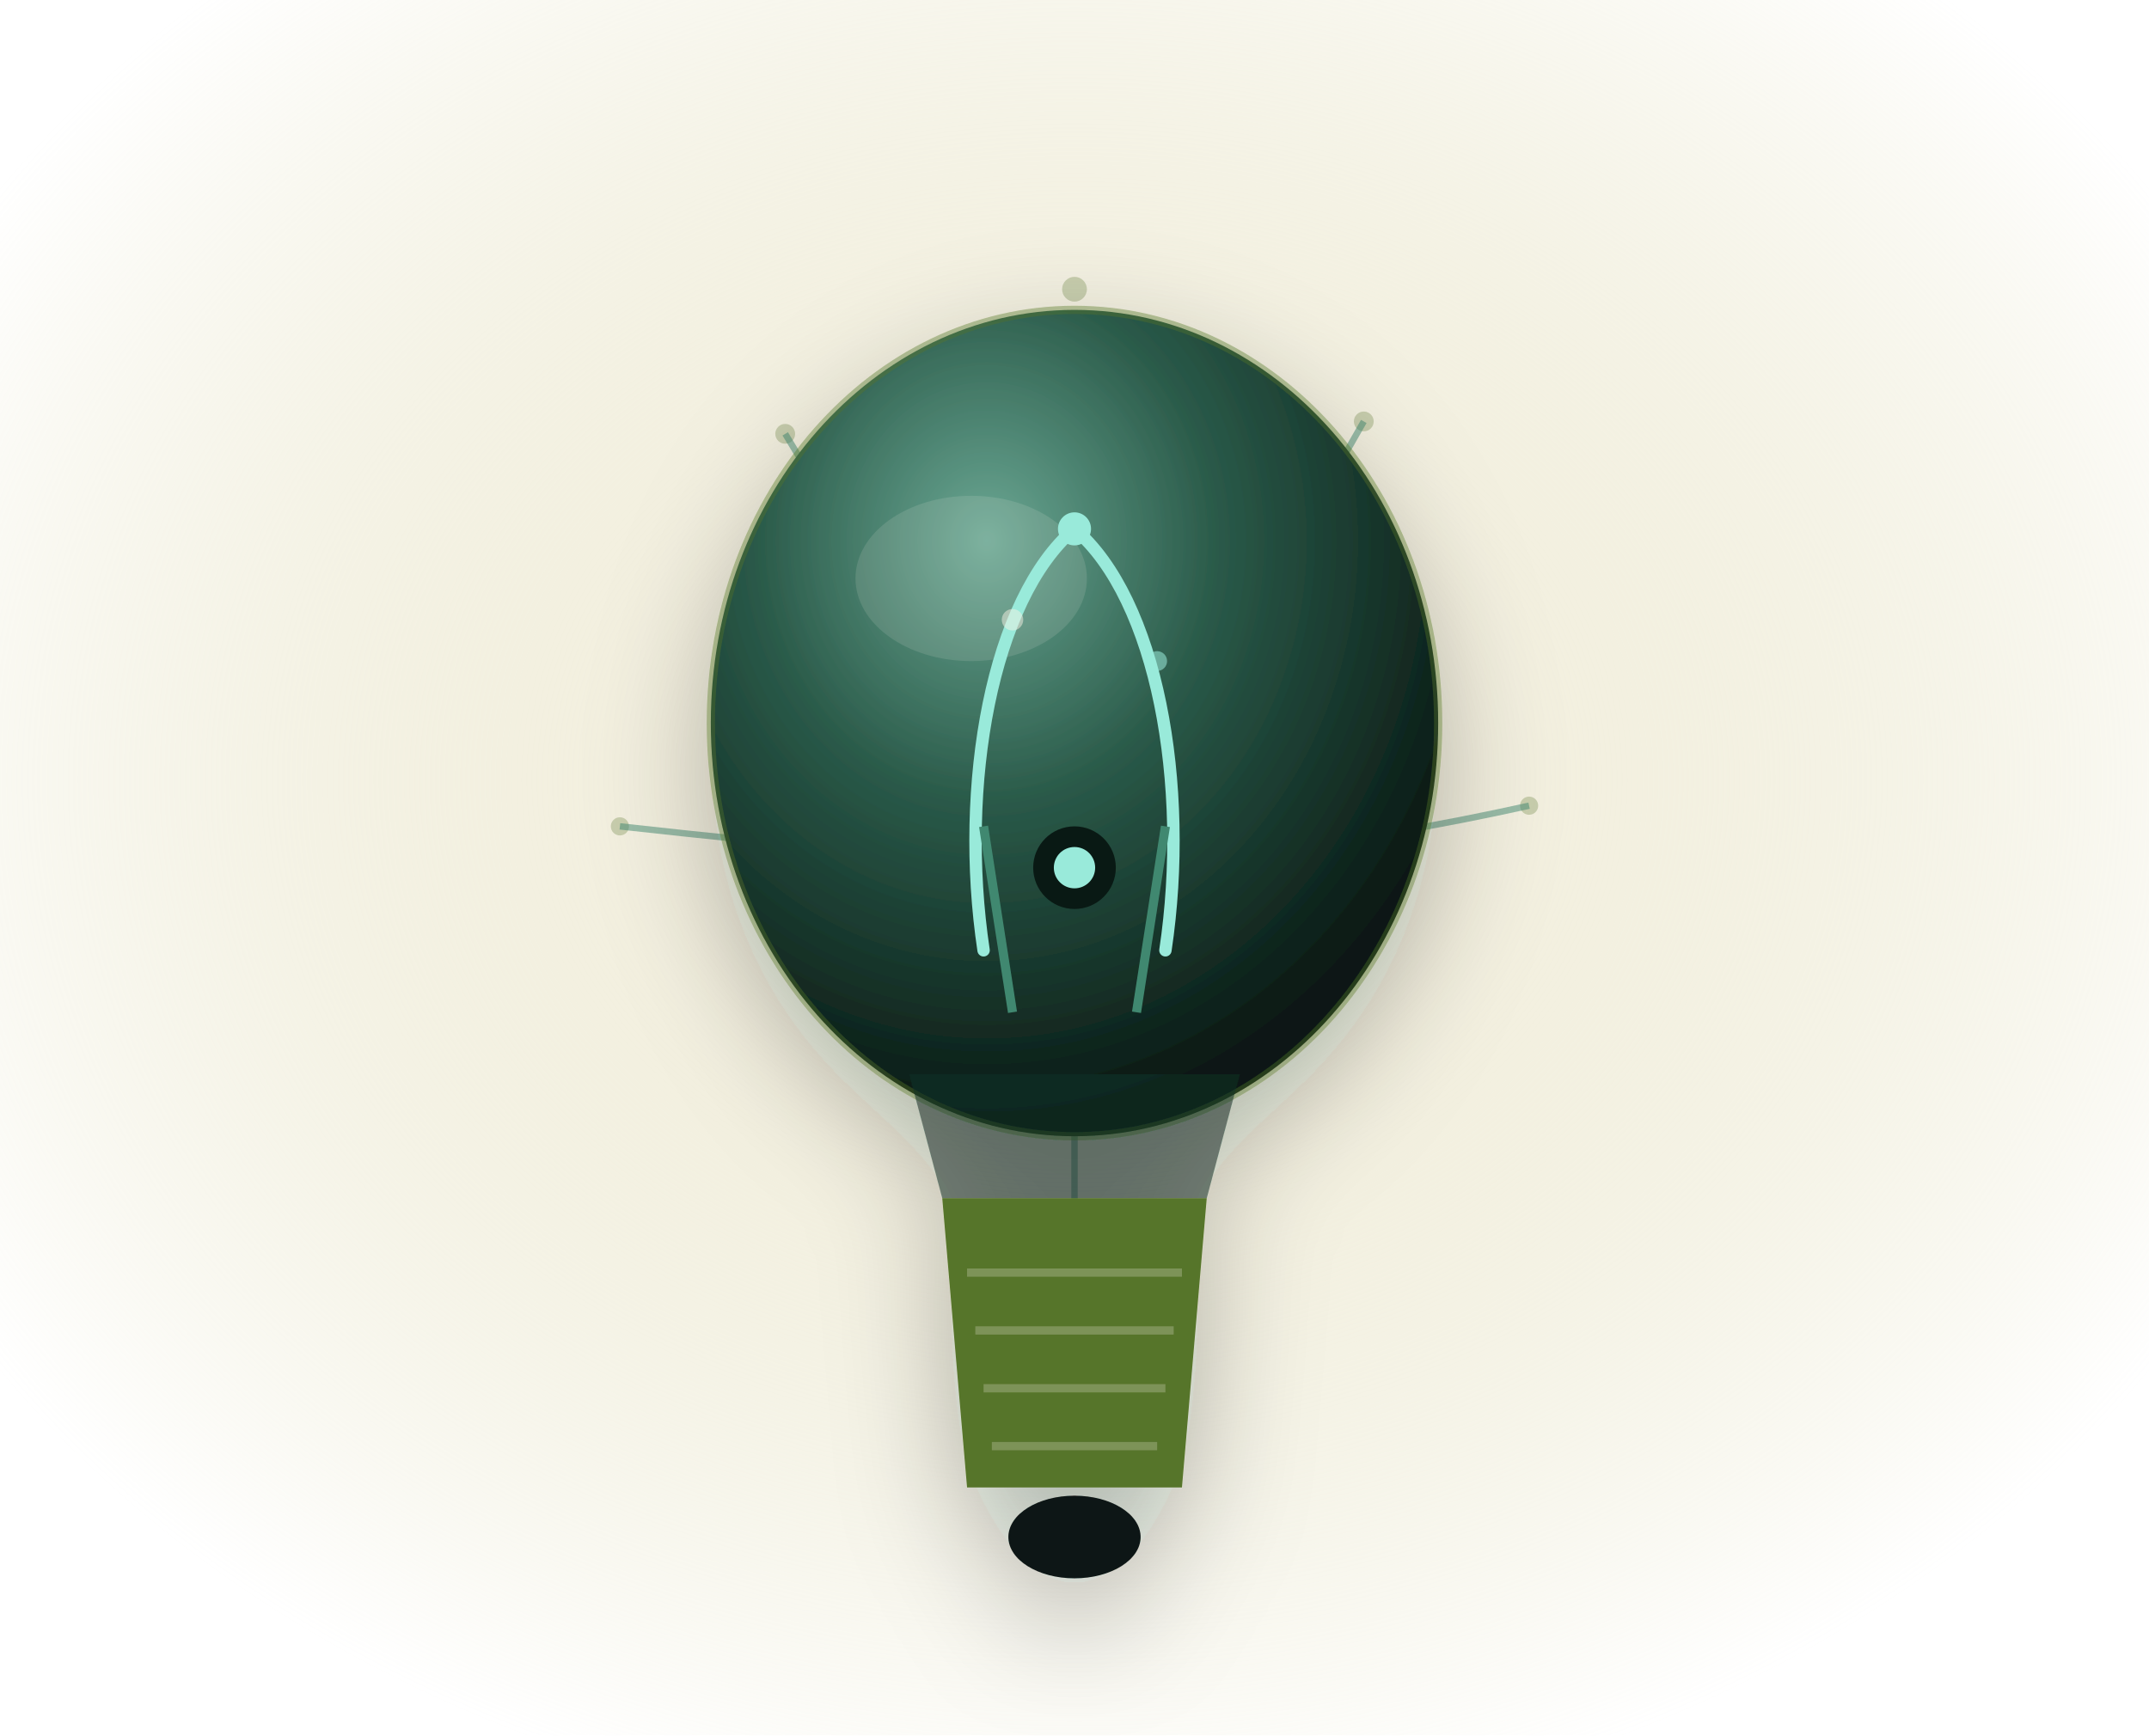
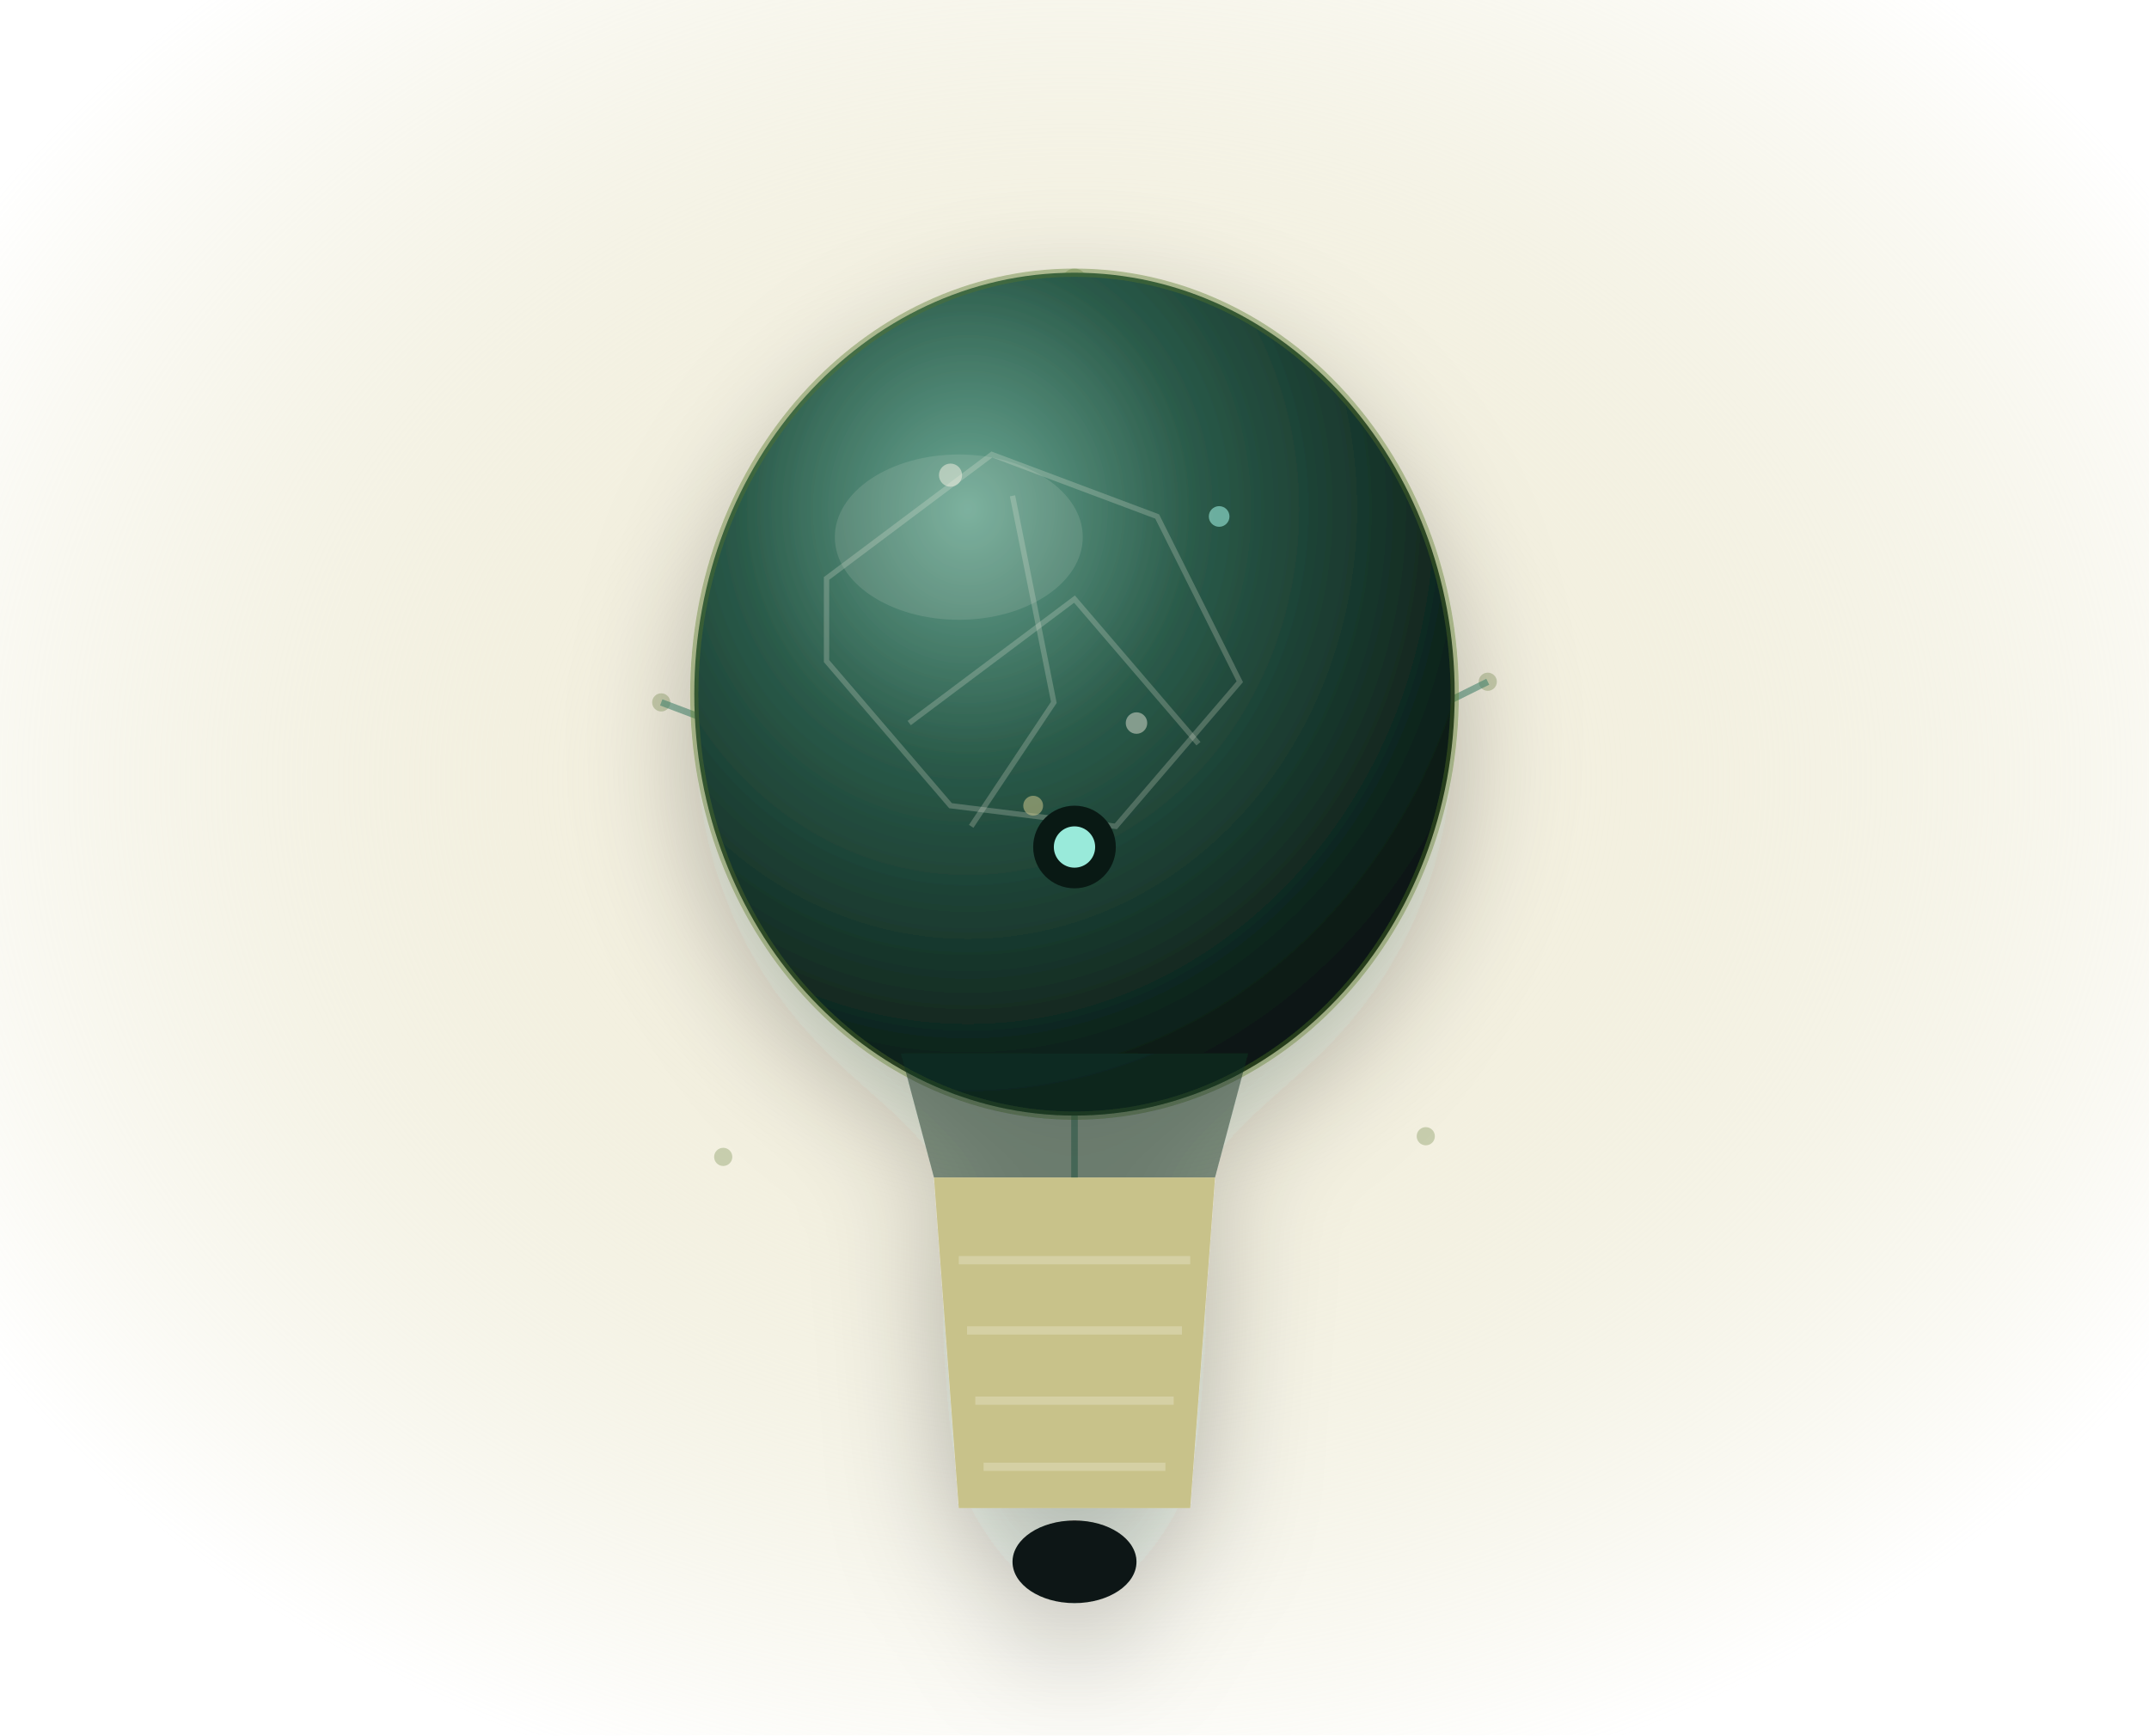
<svg xmlns="http://www.w3.org/2000/svg" viewBox="0 0 520 420" fill="none" role="img" aria-label="SEO y GEO · ampolleta Making Of">
  <defs>
    <radialGradient id="meshBg" cx="50%" cy="45%" r="60%">
      <stop offset="0%" stop-color="#F7F2E4" />
      <stop offset="100%" stop-color="#D8D3A4" stop-opacity="0" />
    </radialGradient>
-     <radialGradient id="glass" cx="38%" cy="28%" r="70%">
+     <radialGradient id="glassFill" cx="36%" cy="28%" r="72%">
      <stop offset="0%" stop-color="#6BA894" />
-       <stop offset="45%" stop-color="#2A5A49" />
+       <stop offset="42%" stop-color="#2A5A49" />
      <stop offset="100%" stop-color="#091914" />
    </radialGradient>
-     <linearGradient id="baseG" x1="220" y1="300" x2="300" y2="390">
-       <stop offset="0%" stop-color="#56742A" />
-       <stop offset="100%" stop-color="#091914" />
+     <linearGradient id="baseFill" x1="220" y1="290" x2="310" y2="390">
+       <stop offset="0%" stop-color="#C8C28A" />
+       <stop offset="40%" stop-color="#56742A" />
+       <stop offset="100%" stop-color="#133429" />
    </linearGradient>
    <filter id="soft" x="-20%" y="-20%" width="140%" height="140%">
      <feDropShadow dx="0" dy="10" stdDeviation="14" flood-color="#091914" flood-opacity="0.28" />
    </filter>
  </defs>
  <rect width="520" height="420" fill="url(#meshBg)" />
  <g fill="#56742A" fill-opacity="0.28">
-     <circle cx="260" cy="70" r="3" />
-     <circle cx="190" cy="105" r="2.4" />
-     <circle cx="330" cy="102" r="2.4" />
-     <circle cx="150" cy="200" r="2.2" />
-     <circle cx="370" cy="195" r="2.2" />
-     <circle cx="260" cy="355" r="2.8" />
+     <circle cx="260" cy="68" r="3" />
+     <circle cx="200" cy="100" r="2.5" />
+     <circle cx="320" cy="98" r="2.5" />
+     <circle cx="160" cy="170" r="2.2" />
+     <circle cx="360" cy="165" r="2.2" />
+     <circle cx="175" cy="280" r="2.2" />
+     <circle cx="345" cy="275" r="2.2" />
+     <circle cx="260" cy="350" r="2.8" />
  </g>
-   <g stroke="#418870" stroke-opacity="0.5" stroke-width="1.55" fill="none">
-     <path d="M190 105 C220 155 240 185 260 210" />
-     <path d="M330 102 C300 155 280 185 260 210" />
-     <path d="M150 200 C195 205 230 208 260 210" />
-     <path d="M370 195 C325 205 290 208 260 210" />
-     <path d="M260 210 L260 355" />
+   <g stroke="#418870" stroke-opacity="0.55" stroke-width="1.6" fill="none">
+     <path d="M200 100 C225 150 245 180 260 205" />
+     <path d="M320 98 C295 150 275 180 260 205" />
+     <path d="M160 170 C200 185 230 198 260 205" />
+     <path d="M360 165 C320 185 290 198 260 205" />
+     <path d="M260 205 L260 350" />
  </g>
  <g filter="url(#soft)">
-     <ellipse cx="260" cy="175" rx="88" ry="100" fill="url(#glass)" />
-     <ellipse cx="260" cy="175" rx="88" ry="100" fill="none" stroke="#56742A" stroke-opacity="0.4" stroke-width="2" />
-     <ellipse cx="235" cy="140" rx="28" ry="20" fill="#FBF6EB" fill-opacity="0.12" />
-     <path d="M238 230 C232 190 240 145 260 128 C280 145 288 190 282 230" stroke="#99EADA" stroke-width="3" fill="none" stroke-linecap="round" />
-     <path d="M245 245 L238 200 M275 245 L282 200" stroke="#418870" stroke-width="2.2" fill="none" />
-     <path d="M220 260 L300 260 L292 290 L228 290 Z" fill="#133429" fill-opacity="0.55" />
-     <path d="M228 290 L292 290 L286 360 L234 360 Z" fill="url(#baseG)" />
-     <path d="M234 308 H286 M236 322 H284 M238 336 H282 M240 350 H280" stroke="#F7F2E4" stroke-opacity="0.25" stroke-width="2" />
-     <ellipse cx="260" cy="372" rx="16" ry="10" fill="#091914" />
+     <ellipse cx="260" cy="168" rx="92" ry="102" fill="url(#glassFill)" />
+     <ellipse cx="260" cy="168" rx="92" ry="102" fill="none" stroke="#56742A" stroke-opacity="0.4" stroke-width="2" />
+     <ellipse cx="232" cy="130" rx="30" ry="20" fill="#FBF6EB" fill-opacity="0.12" />
+     <g stroke="#F7F2E4" stroke-opacity="0.22" stroke-width="1.3" fill="none">
+       <path d="M200 140 L240 110 L280 125 L300 165 L270 200 L230 195 L200 160 Z" />
+       <path d="M220 175 L260 145 L290 180" />
+       <path d="M245 120 L255 170 L235 200" />
+     </g>
+     <path d="M218 255 L302 255 L294 285 L226 285 Z" fill="#133429" fill-opacity="0.5" />
+     <path d="M226 285 L294 285 L288 365 L232 365 Z" fill="url(#baseFill)" />
+     <g stroke="#F7F2E4" stroke-opacity="0.28" stroke-width="2">
+       <path d="M232 305 H288" />
+       <path d="M234 322 H286" />
+       <path d="M236 339 H284" />
+       <path d="M238 355 H282" />
+     </g>
+     <ellipse cx="260" cy="378" rx="15" ry="10" fill="#091914" />
  </g>
-   <circle cx="245" cy="150" r="2.6" fill="#F7F2E4" fill-opacity="0.5" />
-   <circle cx="280" cy="160" r="2.4" fill="#99EADA" fill-opacity="0.55" />
-   <circle cx="260" cy="128" r="4" fill="#99EADA" />
-   <circle cx="260" cy="210" r="10" fill="#091914" />
-   <circle cx="260" cy="210" r="5" fill="#99EADA" />
+   <circle cx="230" cy="115" r="2.8" fill="#F7F2E4" fill-opacity="0.5" />
+   <circle cx="295" cy="125" r="2.5" fill="#99EADA" fill-opacity="0.6" />
+   <circle cx="250" cy="195" r="2.4" fill="#C8C28A" fill-opacity="0.55" />
+   <circle cx="275" cy="175" r="2.6" fill="#F7F2E4" fill-opacity="0.45" />
+   <circle cx="260" cy="205" r="10" fill="#091914" />
+   <circle cx="260" cy="205" r="5" fill="#99EADA" />
</svg>
